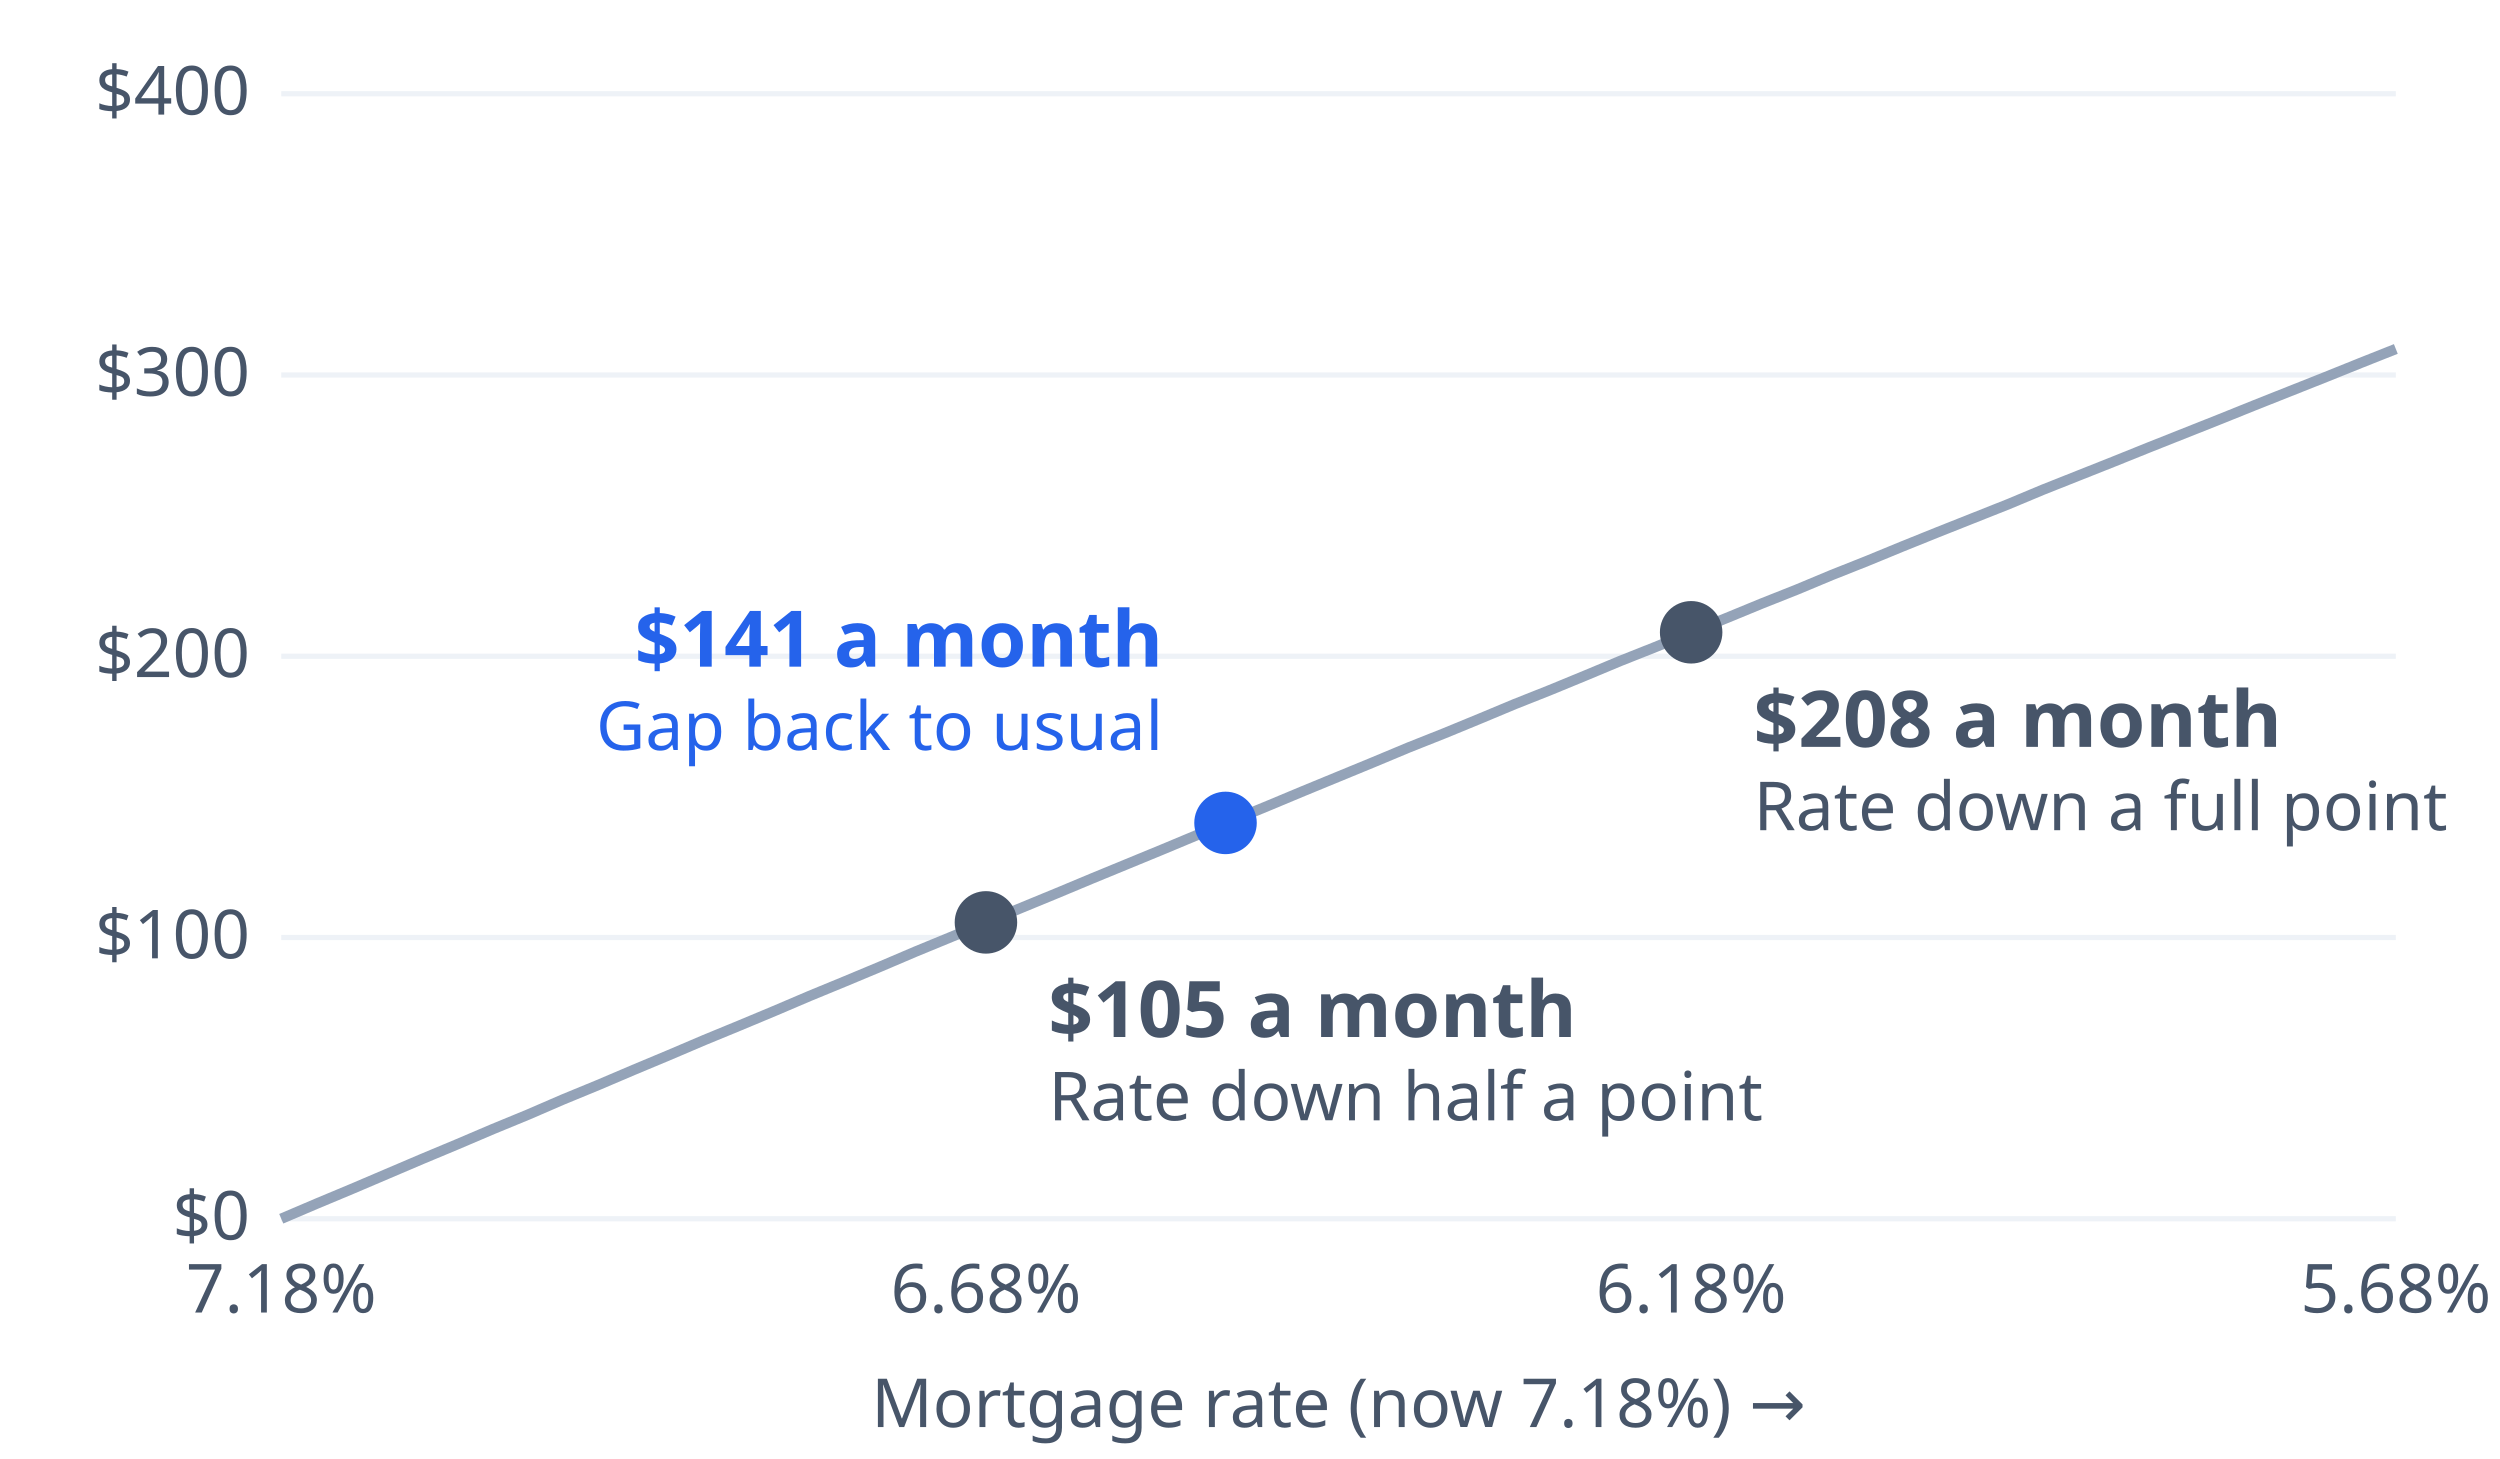
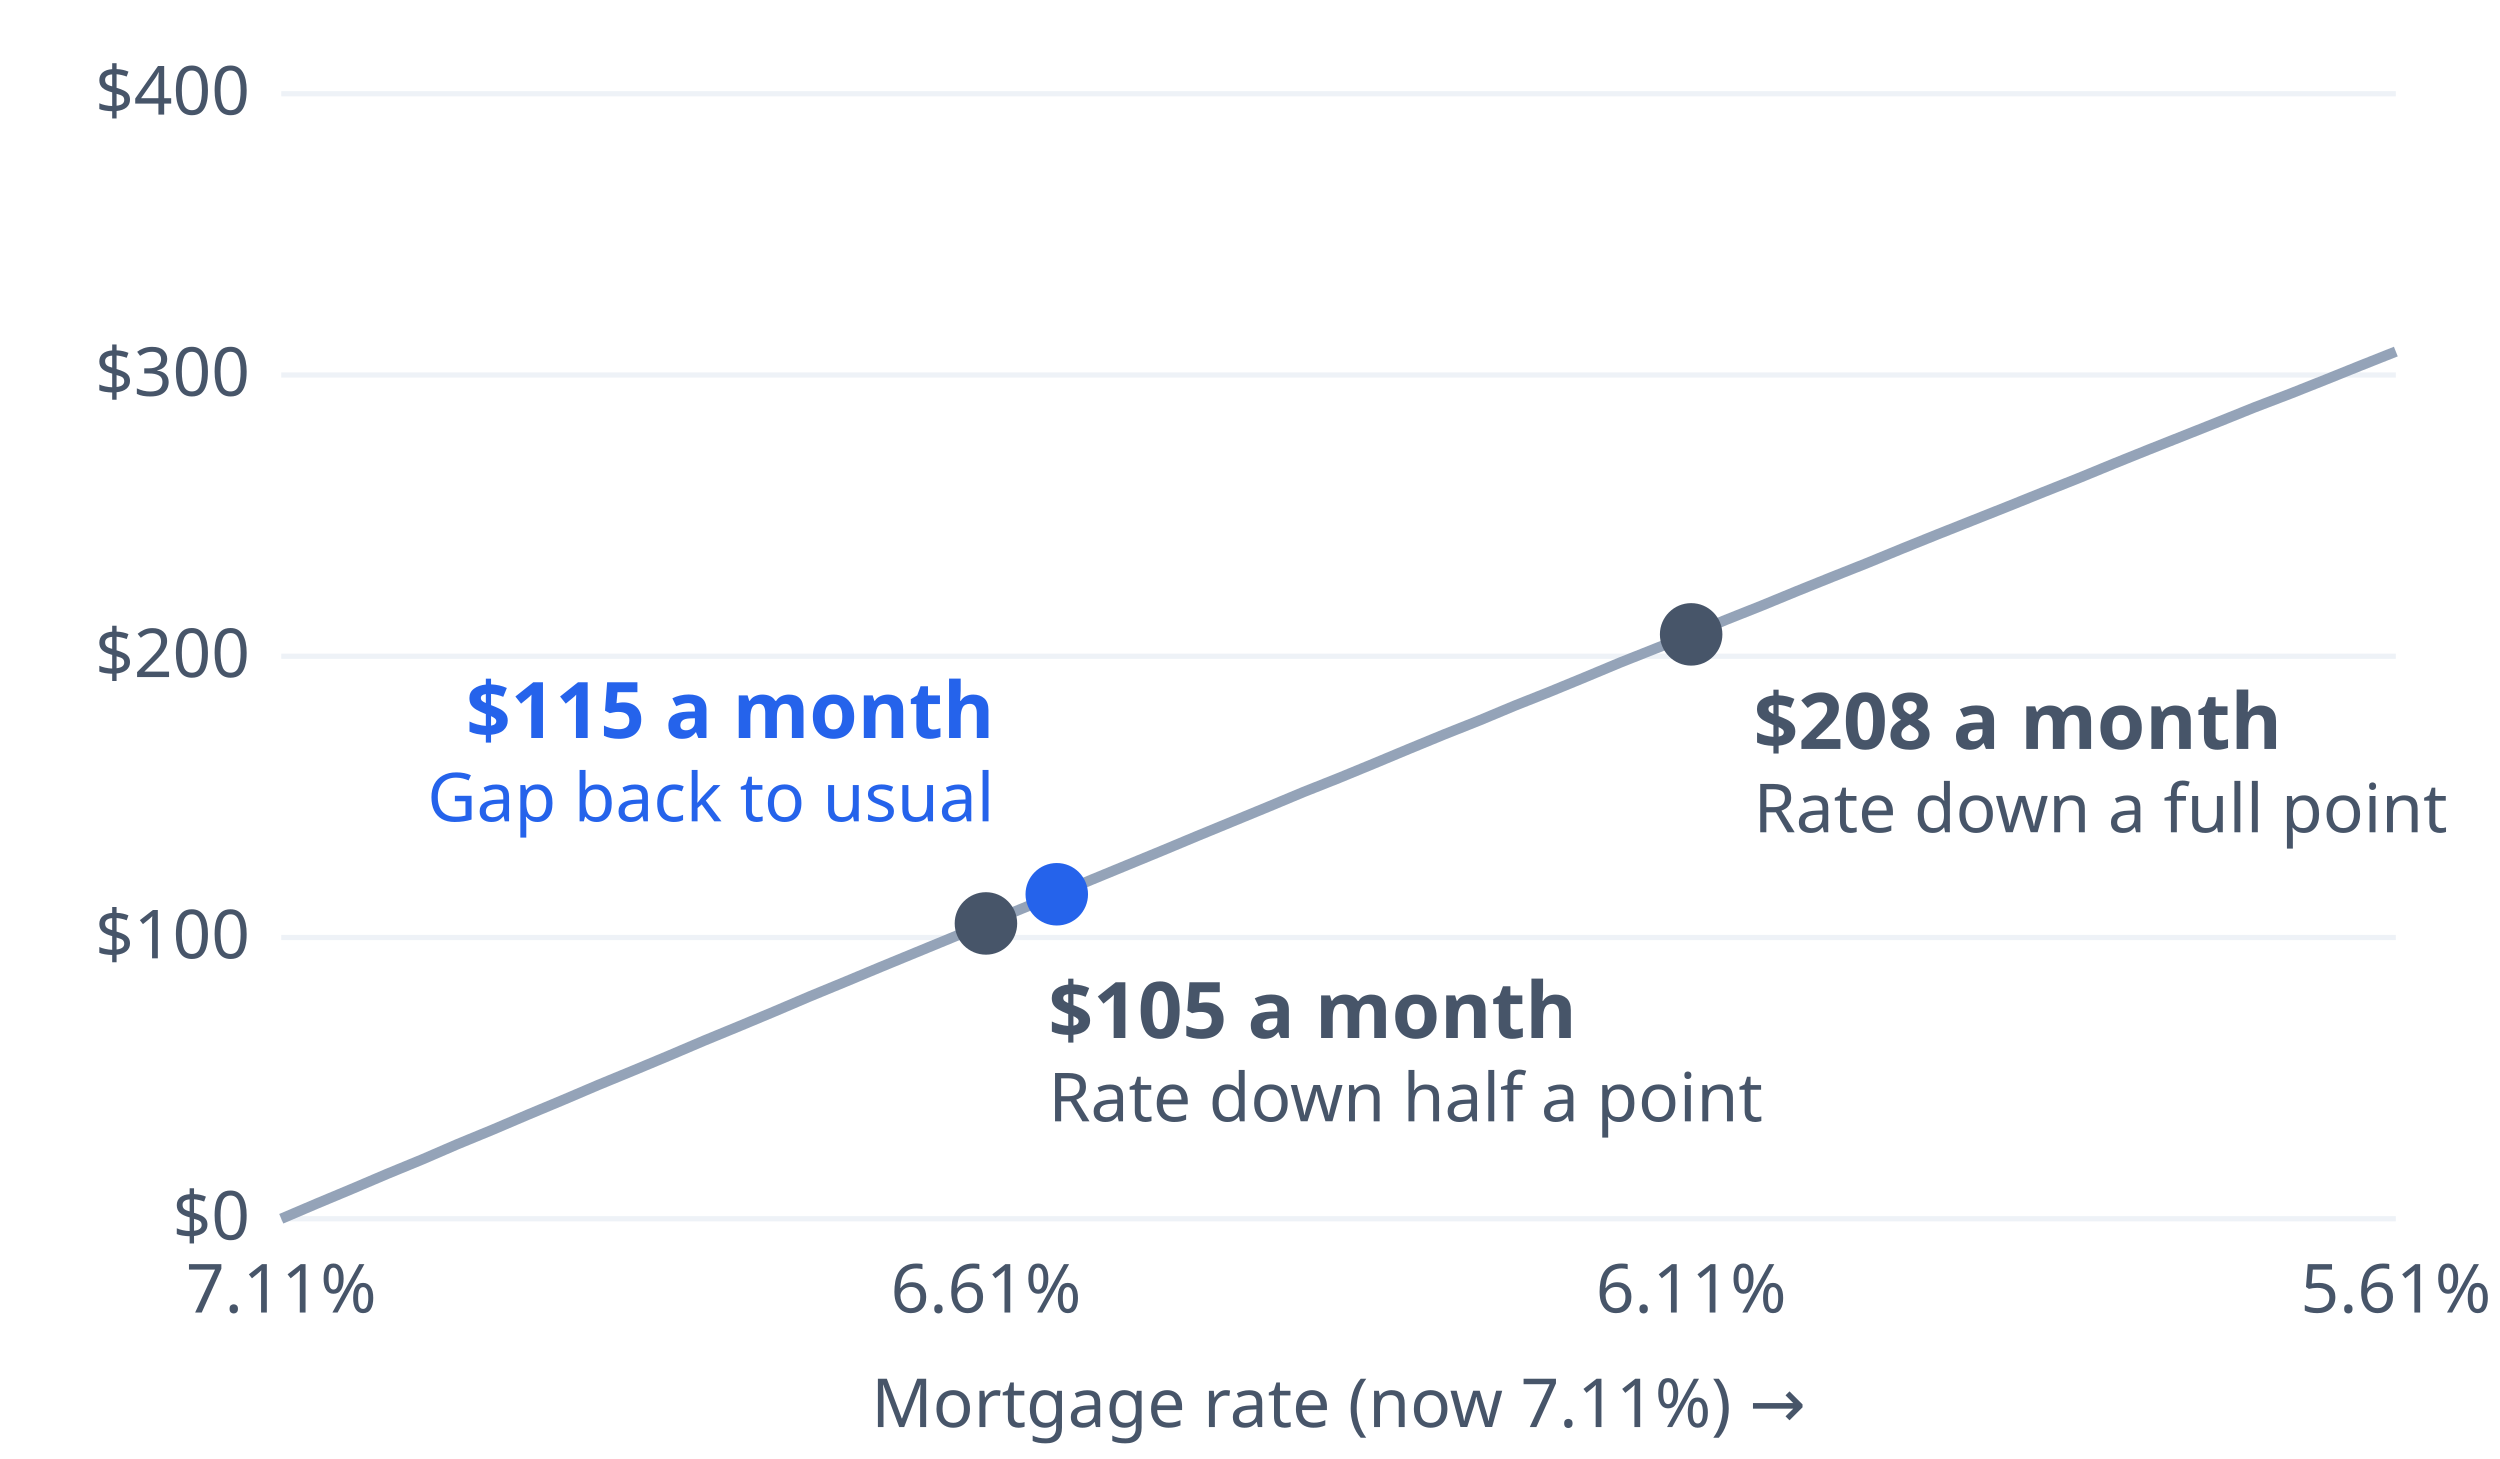
<svg xmlns="http://www.w3.org/2000/svg" viewBox="0 0 480 280" width="480" height="280" style="width:100%;max-width:560px;height:auto" role="img" font-family="system-ui,sans-serif" font-size="16">
  <line x1="54" x2="460.0" y1="234.0" y2="234.0" stroke="#eef2f7" />
  <text x="48.0" y="238.0" text-anchor="end" fill="#475569" font-size="13">$0</text>
  <line x1="54" x2="460.0" y1="180.0" y2="180.0" stroke="#eef2f7" />
  <text x="48.0" y="184.0" text-anchor="end" fill="#475569" font-size="13">$100</text>
  <line x1="54" x2="460.0" y1="126.0" y2="126.0" stroke="#eef2f7" />
  <text x="48.0" y="130.0" text-anchor="end" fill="#475569" font-size="13">$200</text>
  <line x1="54" x2="460.0" y1="72.0" y2="72.0" stroke="#eef2f7" />
  <text x="48.0" y="76.0" text-anchor="end" fill="#475569" font-size="13">$300</text>
  <line x1="54" x2="460.0" y1="18.0" y2="18.0" stroke="#eef2f7" />
  <text x="48.0" y="22.0" text-anchor="end" fill="#475569" font-size="13">$400</text>
-   <text x="54.0" y="252.0" text-anchor="middle" fill="#475569" font-size="13">7.18%</text>
-   <text x="189.3" y="252.0" text-anchor="middle" fill="#475569" font-size="13">6.68%</text>
-   <text x="324.7" y="252.0" text-anchor="middle" fill="#475569" font-size="13">6.18%</text>
-   <text x="460.0" y="252.0" text-anchor="middle" fill="#475569" font-size="13">5.68%</text>
-   <text x="257.0" y="274.0" text-anchor="middle" fill="#475569" font-size="13">Mortgage rate (now 7.18%) →</text>
-   <polyline points="54.0,234.0 60.8,231.1 67.5,228.3 74.3,225.4 81.1,222.5 87.8,219.7 94.6,216.8 101.4,214.0 108.1,211.1 114.9,208.3 121.7,205.4 128.4,202.6 135.2,199.7 142.0,196.9 148.7,194.1 155.5,191.2 162.3,188.4 169.0,185.6 175.8,182.7 182.6,179.9 189.3,177.1 196.1,174.3 202.9,171.5 209.6,168.7 216.4,165.9 223.2,163.1 229.9,160.3 236.7,157.5 243.5,154.7 250.2,151.9 257.0,149.1 263.8,146.3 270.5,143.5 277.3,140.8 284.1,138.0 290.8,135.2 297.6,132.5 304.4,129.7 311.1,126.9 317.9,124.2 324.7,121.4 331.4,118.7 338.2,115.9 345.0,113.2 351.7,110.4 358.5,107.7 365.3,104.9 372.0,102.2 378.8,99.5 385.6,96.8 392.3,94.0 399.1,91.3 405.9,88.6 412.6,85.9 419.4,83.2 426.2,80.5 432.9,77.8 439.7,75.1 446.5,72.4 453.2,69.7 460.0,67.0" fill="none" stroke="#94a3b8" stroke-width="2" />
-   <circle cx="235.3" cy="158.0" r="6" fill="#2563eb" />
-   <text x="223.3" y="128.0" text-anchor="end" fill="#2563eb" font-size="15" font-weight="700">$141 a month</text>
-   <text x="223.3" y="144.0" text-anchor="end" fill="#2563eb" font-size="13">Gap back to usual</text>
-   <circle cx="189.3" cy="177.1" r="6" fill="#475569" />
-   <text x="201.3" y="199.1" text-anchor="start" fill="#475569" font-size="15" font-weight="700">$105 a month</text>
-   <text x="201.3" y="215.1" text-anchor="start" fill="#475569" font-size="13">Rate down half a point</text>
-   <circle cx="324.7" cy="121.4" r="6" fill="#475569" />
-   <text x="336.7" y="143.4" text-anchor="start" fill="#475569" font-size="15" font-weight="700">$208 a month</text>
-   <text x="336.7" y="159.4" text-anchor="start" fill="#475569" font-size="13">Rate down a full point</text>
+   <text x="54.0" y="252.0" text-anchor="middle" fill="#475569" font-size="13">7.11%</text>
+   <text x="189.3" y="252.0" text-anchor="middle" fill="#475569" font-size="13">6.61%</text>
+   <text x="324.7" y="252.0" text-anchor="middle" fill="#475569" font-size="13">6.11%</text>
+   <text x="460.0" y="252.0" text-anchor="middle" fill="#475569" font-size="13">5.61%</text>
+   <text x="257.0" y="274.0" text-anchor="middle" fill="#475569" font-size="13">Mortgage rate (now 7.11%) →</text>
+   <polyline points="54.0,234.0 60.8,231.1 67.5,228.3 74.3,225.4 81.1,222.6 87.8,219.7 94.6,216.9 101.4,214.0 108.1,211.2 114.9,208.3 121.7,205.5 128.4,202.7 135.2,199.8 142.0,197.0 148.7,194.2 155.5,191.3 162.3,188.5 169.0,185.7 175.8,182.9 182.6,180.1 189.3,177.3 196.1,174.5 202.9,171.7 209.6,168.9 216.4,166.1 223.2,163.3 229.9,160.5 236.7,157.7 243.5,154.9 250.2,152.1 257.0,149.4 263.8,146.6 270.5,143.8 277.3,141.0 284.1,138.3 290.8,135.5 297.6,132.8 304.4,130.0 311.1,127.2 317.9,124.5 324.7,121.8 331.4,119.0 338.2,116.3 345.0,113.5 351.7,110.8 358.5,108.1 365.3,105.3 372.0,102.6 378.8,99.9 385.6,97.2 392.3,94.5 399.1,91.8 405.9,89.0 412.6,86.3 419.4,83.6 426.2,80.9 432.9,78.2 439.7,75.6 446.5,72.9 453.2,70.2 460.0,67.5" fill="none" stroke="#94a3b8" stroke-width="2" />
+   <circle cx="202.9" cy="171.7" r="6" fill="#2563eb" />
+   <text x="190.9" y="141.7" text-anchor="end" fill="#2563eb" font-size="15" font-weight="700">$115 a month</text>
+   <text x="190.9" y="157.7" text-anchor="end" fill="#2563eb" font-size="13">Gap back to usual</text>
+   <circle cx="189.3" cy="177.3" r="6" fill="#475569" />
+   <text x="201.3" y="199.3" text-anchor="start" fill="#475569" font-size="15" font-weight="700">$105 a month</text>
+   <text x="201.3" y="215.3" text-anchor="start" fill="#475569" font-size="13">Rate down half a point</text>
+   <circle cx="324.7" cy="121.8" r="6" fill="#475569" />
+   <text x="336.7" y="143.8" text-anchor="start" fill="#475569" font-size="15" font-weight="700">$208 a month</text>
+   <text x="336.7" y="159.8" text-anchor="start" fill="#475569" font-size="13">Rate down a full point</text>
</svg>
